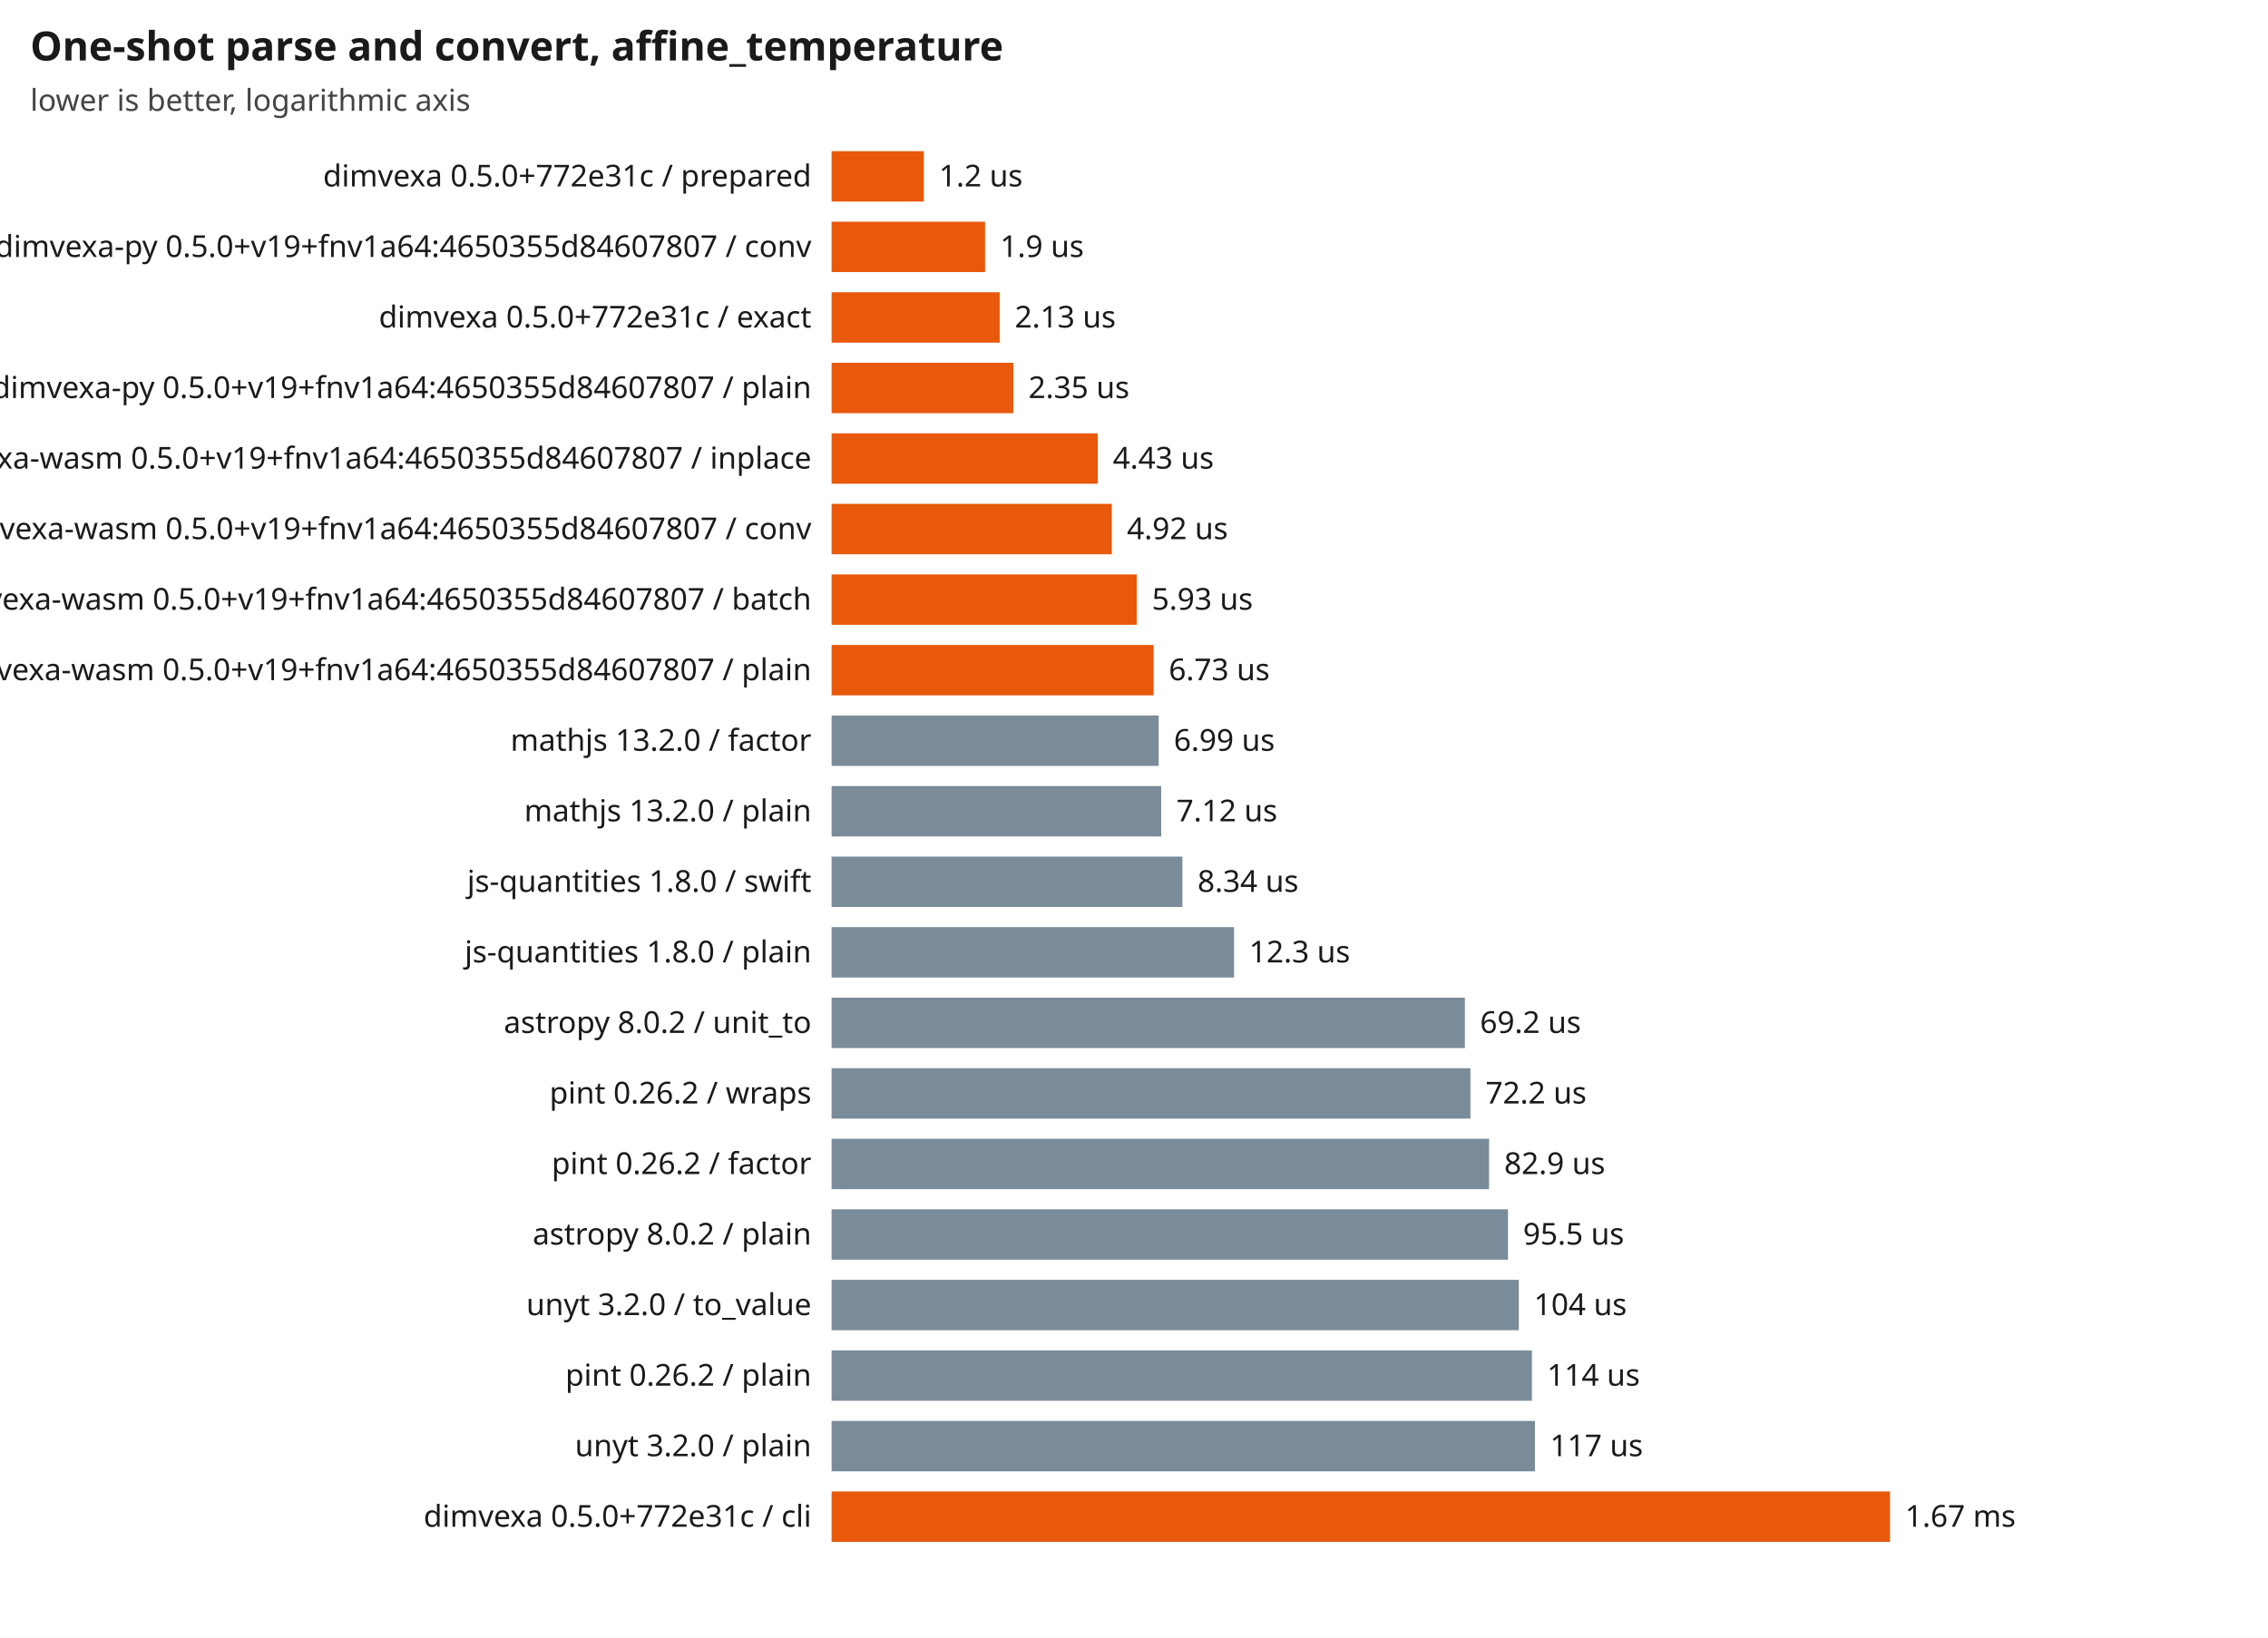
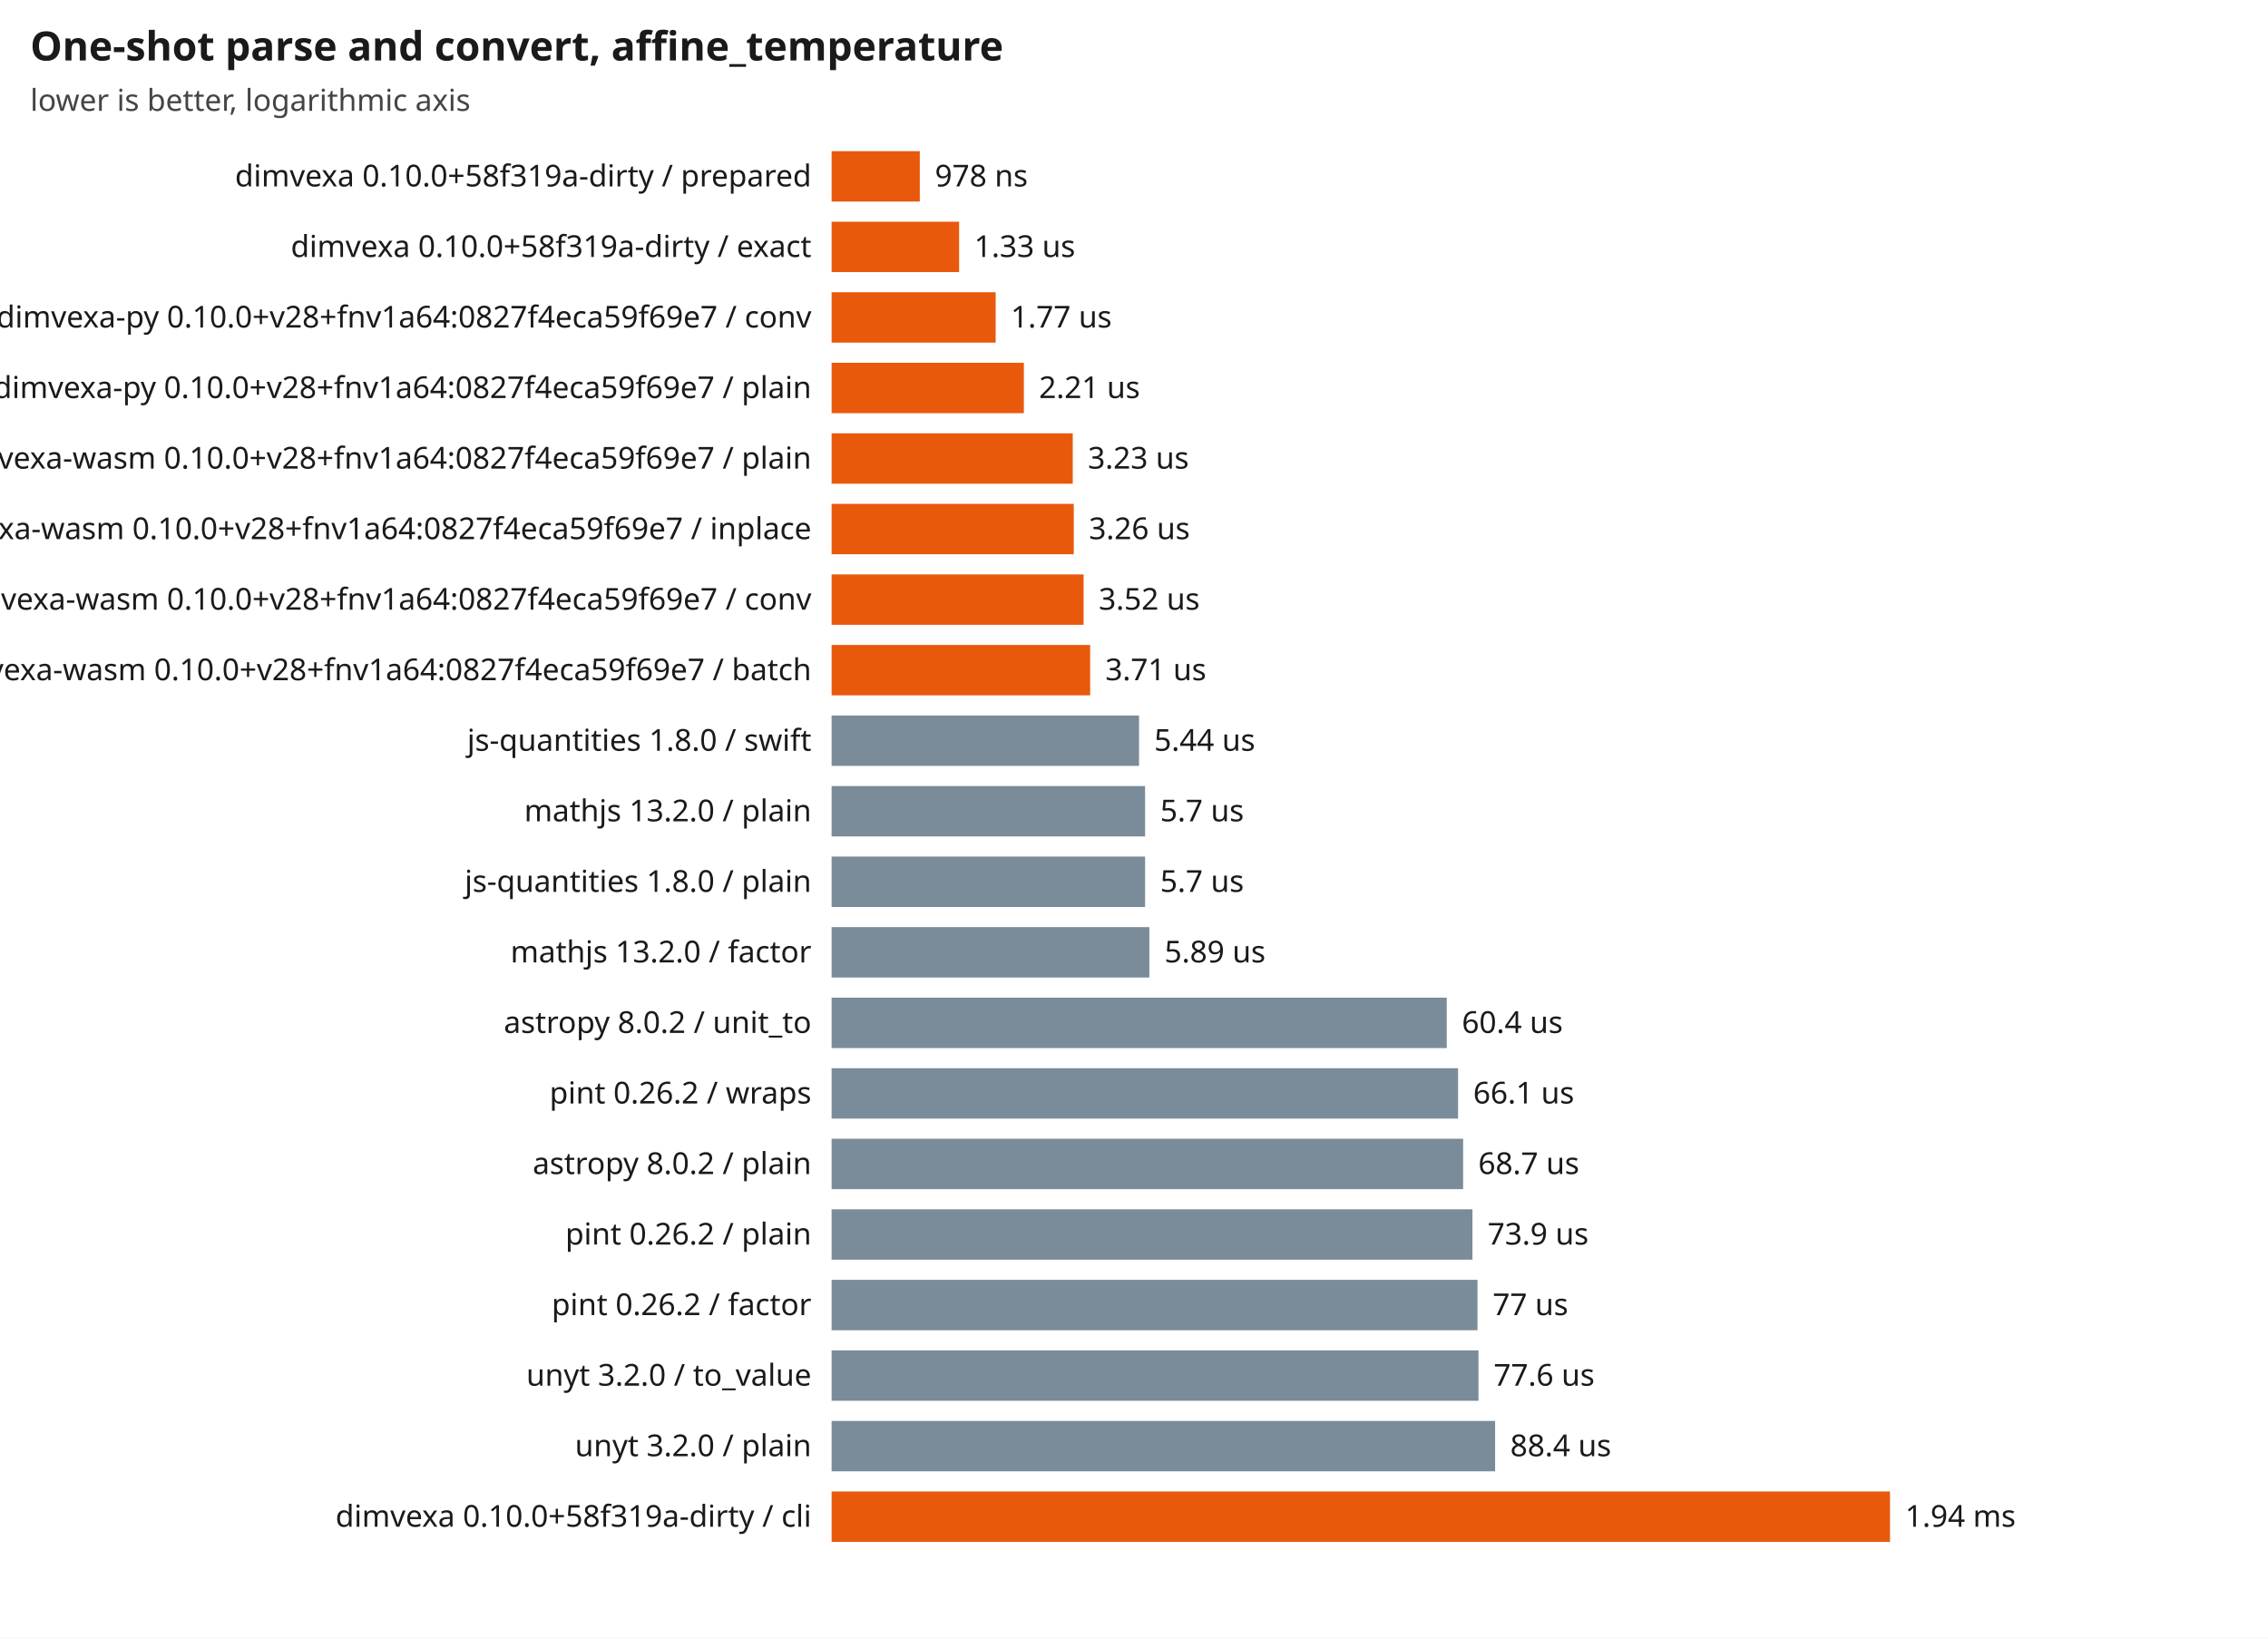
<svg xmlns="http://www.w3.org/2000/svg" width="900" height="650" viewBox="0 0 900 650" role="img" aria-label="One-shot parse and convert, affine_temperature">
  <rect width="900" height="650" fill="#ffffff" />
  <text x="12" y="24" font-family="sans-serif" font-size="16" font-weight="bold" fill="#1a1a1a">One-shot parse and convert, affine_temperature</text>
  <text x="12" y="44" font-family="sans-serif" font-size="12" fill="#444444">lower is better, logarithmic axis</text>
-   <text x="322" y="74" text-anchor="end" font-family="sans-serif" font-size="12" fill="#1a1a1a">dimvexa 0.5.0+772e31c / prepared</text>
-   <rect x="330" y="60" width="36.6" height="20" fill="#e8590c" />
-   <text x="372.6" y="74" font-family="sans-serif" font-size="12" fill="#1a1a1a">1.2 us</text>
-   <text x="322" y="102" text-anchor="end" font-family="sans-serif" font-size="12" fill="#1a1a1a">dimvexa-py 0.5.0+v19+fnv1a64:4650355d84607807 / conv</text>
-   <rect x="330" y="88" width="60.9" height="20" fill="#e8590c" />
-   <text x="396.9" y="102" font-family="sans-serif" font-size="12" fill="#1a1a1a">1.9 us</text>
-   <text x="322" y="130" text-anchor="end" font-family="sans-serif" font-size="12" fill="#1a1a1a">dimvexa 0.5.0+772e31c / exact</text>
-   <rect x="330" y="116" width="66.7" height="20" fill="#e8590c" />
-   <text x="402.7" y="130" font-family="sans-serif" font-size="12" fill="#1a1a1a">2.13 us</text>
-   <text x="322" y="158" text-anchor="end" font-family="sans-serif" font-size="12" fill="#1a1a1a">dimvexa-py 0.5.0+v19+fnv1a64:4650355d84607807 / plain</text>
-   <rect x="330" y="144" width="72.1" height="20" fill="#e8590c" />
-   <text x="408.1" y="158" font-family="sans-serif" font-size="12" fill="#1a1a1a">2.35 us</text>
-   <text x="322" y="186" text-anchor="end" font-family="sans-serif" font-size="12" fill="#1a1a1a">dimvexa-wasm 0.5.0+v19+fnv1a64:4650355d84607807 / inplace</text>
-   <rect x="330" y="172" width="105.6" height="20" fill="#e8590c" />
-   <text x="441.6" y="186" font-family="sans-serif" font-size="12" fill="#1a1a1a">4.43 us</text>
-   <text x="322" y="214" text-anchor="end" font-family="sans-serif" font-size="12" fill="#1a1a1a">dimvexa-wasm 0.5.0+v19+fnv1a64:4650355d84607807 / conv</text>
-   <rect x="330" y="200" width="111.2" height="20" fill="#e8590c" />
-   <text x="447.2" y="214" font-family="sans-serif" font-size="12" fill="#1a1a1a">4.92 us</text>
-   <text x="322" y="242" text-anchor="end" font-family="sans-serif" font-size="12" fill="#1a1a1a">dimvexa-wasm 0.5.0+v19+fnv1a64:4650355d84607807 / batch</text>
-   <rect x="330" y="228" width="121.1" height="20" fill="#e8590c" />
-   <text x="457.1" y="242" font-family="sans-serif" font-size="12" fill="#1a1a1a">5.93 us</text>
-   <text x="322" y="270" text-anchor="end" font-family="sans-serif" font-size="12" fill="#1a1a1a">dimvexa-wasm 0.5.0+v19+fnv1a64:4650355d84607807 / plain</text>
-   <rect x="330" y="256" width="127.8" height="20" fill="#e8590c" />
-   <text x="463.8" y="270" font-family="sans-serif" font-size="12" fill="#1a1a1a">6.73 us</text>
-   <text x="322" y="298" text-anchor="end" font-family="sans-serif" font-size="12" fill="#1a1a1a">mathjs 13.2.0 / factor</text>
-   <rect x="330" y="284" width="129.8" height="20" fill="#7a8b99" />
-   <text x="465.8" y="298" font-family="sans-serif" font-size="12" fill="#1a1a1a">6.99 us</text>
+   <text x="322" y="74" text-anchor="end" font-family="sans-serif" font-size="12" fill="#1a1a1a">dimvexa 0.10.0+58f319a-dirty / prepared</text>
+   <rect x="330" y="60" width="35.0" height="20" fill="#e8590c" />
+   <text x="371.0" y="74" font-family="sans-serif" font-size="12" fill="#1a1a1a">978 ns</text>
+   <text x="322" y="102" text-anchor="end" font-family="sans-serif" font-size="12" fill="#1a1a1a">dimvexa 0.10.0+58f319a-dirty / exact</text>
+   <rect x="330" y="88" width="50.6" height="20" fill="#e8590c" />
+   <text x="386.6" y="102" font-family="sans-serif" font-size="12" fill="#1a1a1a">1.33 us</text>
+   <text x="322" y="130" text-anchor="end" font-family="sans-serif" font-size="12" fill="#1a1a1a">dimvexa-py 0.10.0+v28+fnv1a64:0827f4eca59f69e7 / conv</text>
+   <rect x="330" y="116" width="65.1" height="20" fill="#e8590c" />
+   <text x="401.1" y="130" font-family="sans-serif" font-size="12" fill="#1a1a1a">1.77 us</text>
+   <text x="322" y="158" text-anchor="end" font-family="sans-serif" font-size="12" fill="#1a1a1a">dimvexa-py 0.10.0+v28+fnv1a64:0827f4eca59f69e7 / plain</text>
+   <rect x="330" y="144" width="76.3" height="20" fill="#e8590c" />
+   <text x="412.3" y="158" font-family="sans-serif" font-size="12" fill="#1a1a1a">2.21 us</text>
+   <text x="322" y="186" text-anchor="end" font-family="sans-serif" font-size="12" fill="#1a1a1a">dimvexa-wasm 0.10.0+v28+fnv1a64:0827f4eca59f69e7 / plain</text>
+   <rect x="330" y="172" width="95.7" height="20" fill="#e8590c" />
+   <text x="431.7" y="186" font-family="sans-serif" font-size="12" fill="#1a1a1a">3.23 us</text>
+   <text x="322" y="214" text-anchor="end" font-family="sans-serif" font-size="12" fill="#1a1a1a">dimvexa-wasm 0.10.0+v28+fnv1a64:0827f4eca59f69e7 / inplace</text>
+   <rect x="330" y="200" width="96.1" height="20" fill="#e8590c" />
+   <text x="432.1" y="214" font-family="sans-serif" font-size="12" fill="#1a1a1a">3.26 us</text>
+   <text x="322" y="242" text-anchor="end" font-family="sans-serif" font-size="12" fill="#1a1a1a">dimvexa-wasm 0.10.0+v28+fnv1a64:0827f4eca59f69e7 / conv</text>
+   <rect x="330" y="228" width="100.0" height="20" fill="#e8590c" />
+   <text x="436.0" y="242" font-family="sans-serif" font-size="12" fill="#1a1a1a">3.52 us</text>
+   <text x="322" y="270" text-anchor="end" font-family="sans-serif" font-size="12" fill="#1a1a1a">dimvexa-wasm 0.10.0+v28+fnv1a64:0827f4eca59f69e7 / batch</text>
+   <rect x="330" y="256" width="102.6" height="20" fill="#e8590c" />
+   <text x="438.6" y="270" font-family="sans-serif" font-size="12" fill="#1a1a1a">3.71 us</text>
+   <text x="322" y="298" text-anchor="end" font-family="sans-serif" font-size="12" fill="#1a1a1a">js-quantities 1.8.0 / swift</text>
+   <rect x="330" y="284" width="122.0" height="20" fill="#7a8b99" />
+   <text x="458.0" y="298" font-family="sans-serif" font-size="12" fill="#1a1a1a">5.44 us</text>
  <text x="322" y="326" text-anchor="end" font-family="sans-serif" font-size="12" fill="#1a1a1a">mathjs 13.2.0 / plain</text>
-   <rect x="330" y="312" width="130.8" height="20" fill="#7a8b99" />
-   <text x="466.8" y="326" font-family="sans-serif" font-size="12" fill="#1a1a1a">7.12 us</text>
-   <text x="322" y="354" text-anchor="end" font-family="sans-serif" font-size="12" fill="#1a1a1a">js-quantities 1.8.0 / swift</text>
-   <rect x="330" y="340" width="139.2" height="20" fill="#7a8b99" />
-   <text x="475.2" y="354" font-family="sans-serif" font-size="12" fill="#1a1a1a">8.34 us</text>
-   <text x="322" y="382" text-anchor="end" font-family="sans-serif" font-size="12" fill="#1a1a1a">js-quantities 1.8.0 / plain</text>
-   <rect x="330" y="368" width="159.7" height="20" fill="#7a8b99" />
-   <text x="495.7" y="382" font-family="sans-serif" font-size="12" fill="#1a1a1a">12.3 us</text>
+   <rect x="330" y="312" width="124.4" height="20" fill="#7a8b99" />
+   <text x="460.4" y="326" font-family="sans-serif" font-size="12" fill="#1a1a1a">5.7 us</text>
+   <text x="322" y="354" text-anchor="end" font-family="sans-serif" font-size="12" fill="#1a1a1a">js-quantities 1.8.0 / plain</text>
+   <rect x="330" y="340" width="124.4" height="20" fill="#7a8b99" />
+   <text x="460.4" y="354" font-family="sans-serif" font-size="12" fill="#1a1a1a">5.7 us</text>
+   <text x="322" y="382" text-anchor="end" font-family="sans-serif" font-size="12" fill="#1a1a1a">mathjs 13.2.0 / factor</text>
+   <rect x="330" y="368" width="126.1" height="20" fill="#7a8b99" />
+   <text x="462.1" y="382" font-family="sans-serif" font-size="12" fill="#1a1a1a">5.89 us</text>
  <text x="322" y="410" text-anchor="end" font-family="sans-serif" font-size="12" fill="#1a1a1a">astropy 8.0.2 / unit_to</text>
-   <rect x="330" y="396" width="251.3" height="20" fill="#7a8b99" />
-   <text x="587.3" y="410" font-family="sans-serif" font-size="12" fill="#1a1a1a">69.2 us</text>
+   <rect x="330" y="396" width="244.1" height="20" fill="#7a8b99" />
+   <text x="580.1" y="410" font-family="sans-serif" font-size="12" fill="#1a1a1a">60.4 us</text>
  <text x="322" y="438" text-anchor="end" font-family="sans-serif" font-size="12" fill="#1a1a1a">pint 0.26.2 / wraps</text>
-   <rect x="330" y="424" width="253.5" height="20" fill="#7a8b99" />
-   <text x="589.5" y="438" font-family="sans-serif" font-size="12" fill="#1a1a1a">72.2 us</text>
-   <text x="322" y="466" text-anchor="end" font-family="sans-serif" font-size="12" fill="#1a1a1a">pint 0.26.2 / factor</text>
-   <rect x="330" y="452" width="260.9" height="20" fill="#7a8b99" />
-   <text x="596.9" y="466" font-family="sans-serif" font-size="12" fill="#1a1a1a">82.9 us</text>
-   <text x="322" y="494" text-anchor="end" font-family="sans-serif" font-size="12" fill="#1a1a1a">astropy 8.0.2 / plain</text>
-   <rect x="330" y="480" width="268.4" height="20" fill="#7a8b99" />
-   <text x="604.4" y="494" font-family="sans-serif" font-size="12" fill="#1a1a1a">95.5 us</text>
-   <text x="322" y="522" text-anchor="end" font-family="sans-serif" font-size="12" fill="#1a1a1a">unyt 3.2.0 / to_value</text>
-   <rect x="330" y="508" width="272.7" height="20" fill="#7a8b99" />
-   <text x="608.7" y="522" font-family="sans-serif" font-size="12" fill="#1a1a1a">104 us</text>
-   <text x="322" y="550" text-anchor="end" font-family="sans-serif" font-size="12" fill="#1a1a1a">pint 0.26.2 / plain</text>
-   <rect x="330" y="536" width="277.9" height="20" fill="#7a8b99" />
-   <text x="613.9" y="550" font-family="sans-serif" font-size="12" fill="#1a1a1a">114 us</text>
+   <rect x="330" y="424" width="248.6" height="20" fill="#7a8b99" />
+   <text x="584.6" y="438" font-family="sans-serif" font-size="12" fill="#1a1a1a">66.1 us</text>
+   <text x="322" y="466" text-anchor="end" font-family="sans-serif" font-size="12" fill="#1a1a1a">astropy 8.0.2 / plain</text>
+   <rect x="330" y="452" width="250.6" height="20" fill="#7a8b99" />
+   <text x="586.6" y="466" font-family="sans-serif" font-size="12" fill="#1a1a1a">68.7 us</text>
+   <text x="322" y="494" text-anchor="end" font-family="sans-serif" font-size="12" fill="#1a1a1a">pint 0.26.2 / plain</text>
+   <rect x="330" y="480" width="254.3" height="20" fill="#7a8b99" />
+   <text x="590.3" y="494" font-family="sans-serif" font-size="12" fill="#1a1a1a">73.9 us</text>
+   <text x="322" y="522" text-anchor="end" font-family="sans-serif" font-size="12" fill="#1a1a1a">pint 0.26.2 / factor</text>
+   <rect x="330" y="508" width="256.3" height="20" fill="#7a8b99" />
+   <text x="592.3" y="522" font-family="sans-serif" font-size="12" fill="#1a1a1a">77 us</text>
+   <text x="322" y="550" text-anchor="end" font-family="sans-serif" font-size="12" fill="#1a1a1a">unyt 3.2.0 / to_value</text>
+   <rect x="330" y="536" width="256.7" height="20" fill="#7a8b99" />
+   <text x="592.7" y="550" font-family="sans-serif" font-size="12" fill="#1a1a1a">77.6 us</text>
  <text x="322" y="578" text-anchor="end" font-family="sans-serif" font-size="12" fill="#1a1a1a">unyt 3.2.0 / plain</text>
-   <rect x="330" y="564" width="279.1" height="20" fill="#7a8b99" />
-   <text x="615.1" y="578" font-family="sans-serif" font-size="12" fill="#1a1a1a">117 us</text>
-   <text x="322" y="606" text-anchor="end" font-family="sans-serif" font-size="12" fill="#1a1a1a">dimvexa 0.5.0+772e31c / cli</text>
+   <rect x="330" y="564" width="263.3" height="20" fill="#7a8b99" />
+   <text x="599.3" y="578" font-family="sans-serif" font-size="12" fill="#1a1a1a">88.4 us</text>
+   <text x="322" y="606" text-anchor="end" font-family="sans-serif" font-size="12" fill="#1a1a1a">dimvexa 0.10.0+58f319a-dirty / cli</text>
  <rect x="330" y="592" width="420.0" height="20" fill="#e8590c" />
-   <text x="756.0" y="606" font-family="sans-serif" font-size="12" fill="#1a1a1a">1.67 ms</text>
+   <text x="756.0" y="606" font-family="sans-serif" font-size="12" fill="#1a1a1a">1.94 ms</text>
</svg>
